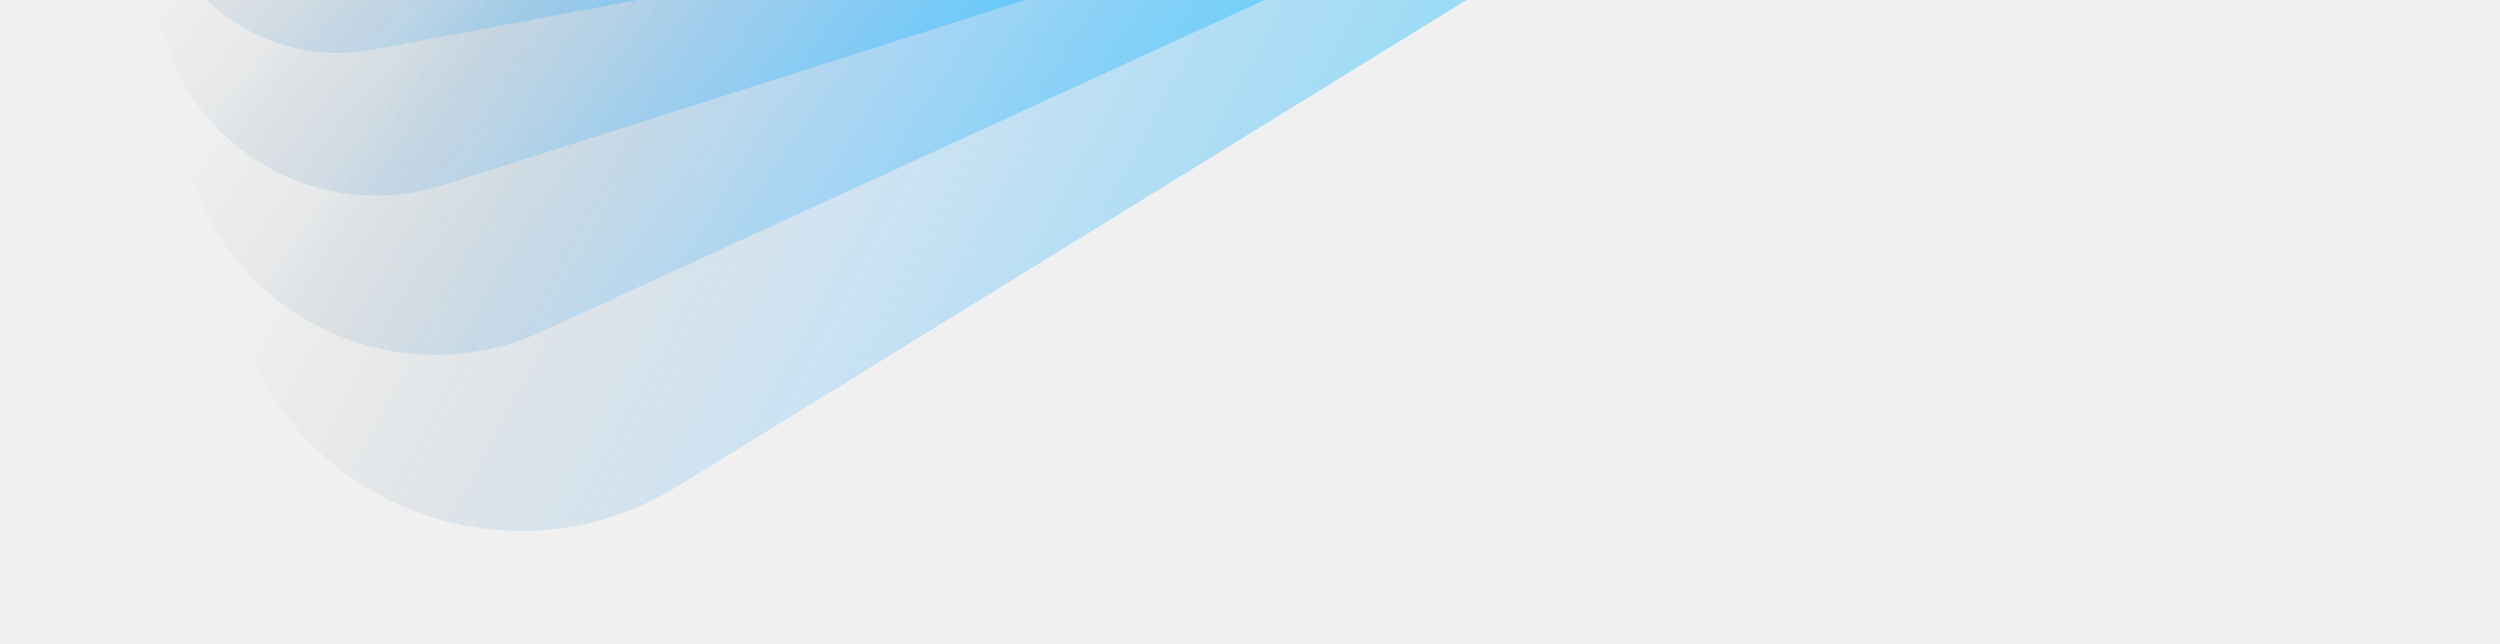
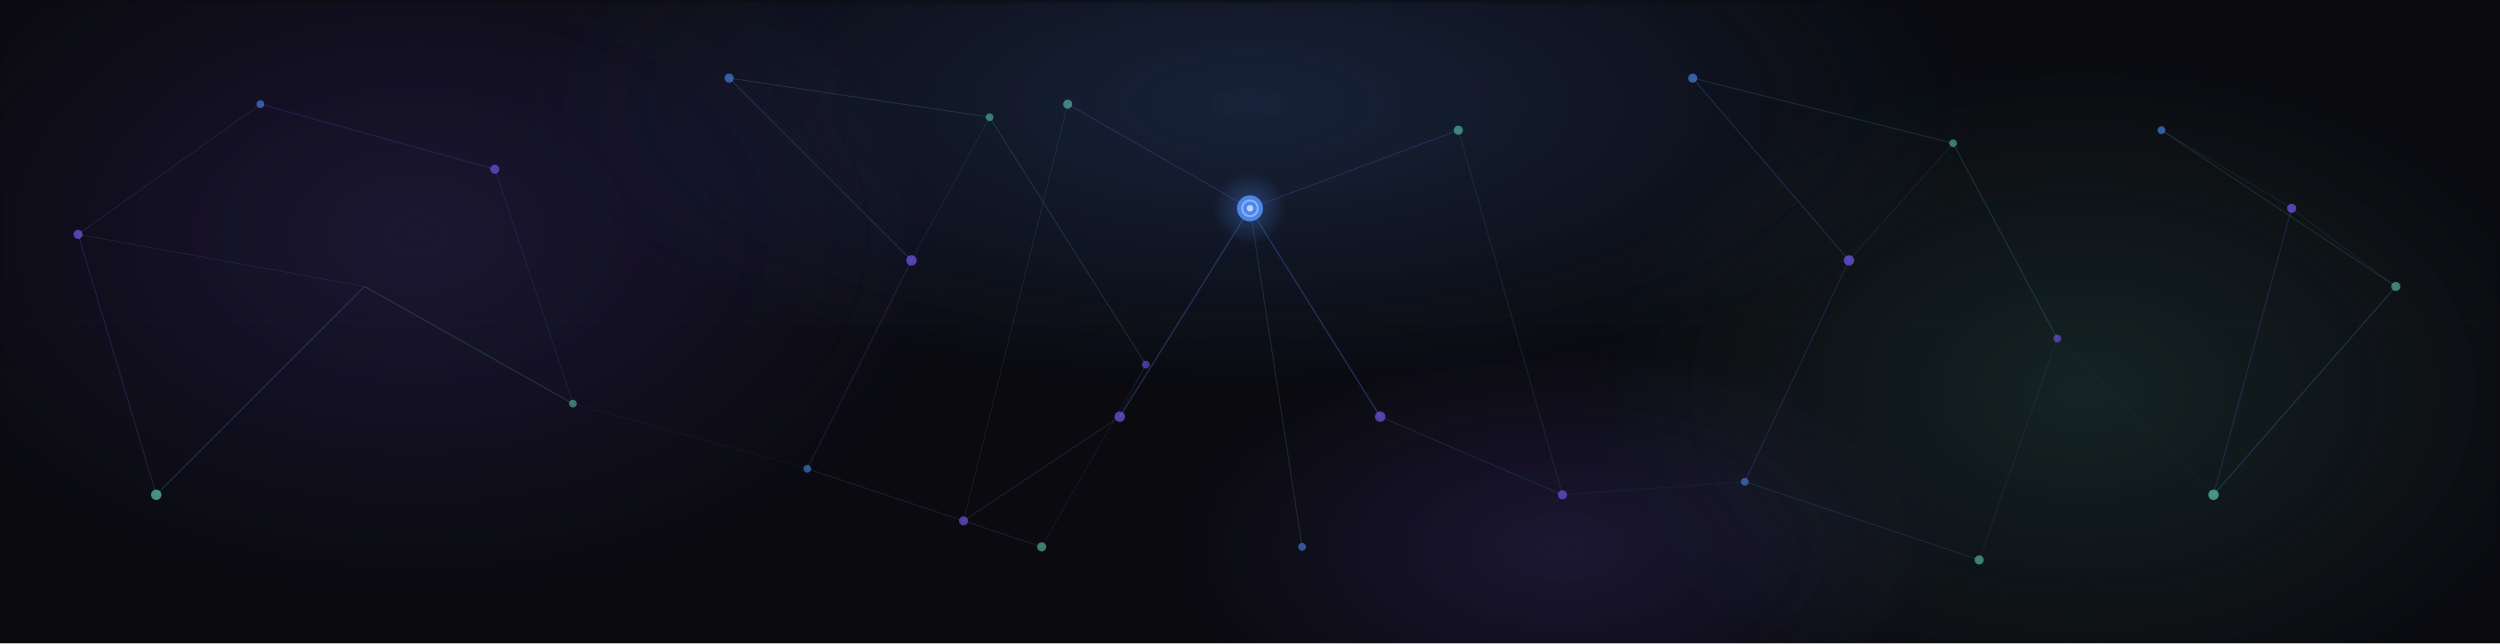
<svg xmlns="http://www.w3.org/2000/svg" width="1920" height="494" viewBox="0 0 1920 494" fill="none">
-   <g filter="url(#filter0_b_201_11645)">
-     <path d="M-555.158 -935.552L206.014 299.32C272.103 406.538 412.596 439.88 519.815 373.791L1754.69 -387.38C1861.9 -453.469 1895.25 -593.963 1829.16 -701.181L1067.99 -1936.05C1001.9 -2043.27 861.404 -2076.61 754.186 -2010.52L-480.686 -1249.35C-587.905 -1183.26 -621.247 -1042.77 -555.158 -935.552Z" fill="url(#paint0_linear_201_11645)" />
-   </g>
-   <g filter="url(#filter1_b_201_11645)">
-     <path d="M-365.85 -978.718L155.699 157.844C200.984 256.531 317.698 299.822 416.385 254.536L1552.95 -267.013C1651.63 -312.299 1694.93 -429.012 1649.64 -527.699L1128.09 -1664.26C1082.81 -1762.95 966.092 -1806.24 867.404 -1760.95L-269.158 -1239.4C-367.845 -1194.12 -411.136 -1077.41 -365.85 -978.718Z" fill="url(#paint1_linear_201_11645)" />
-   </g>
-   <g filter="url(#filter2_b_201_11645)">
-     <path d="M-199.592 -995.206L127.265 32.096C155.644 121.29 250.956 170.59 340.15 142.211L1367.45 -184.646C1456.65 -213.025 1505.95 -308.337 1477.57 -397.531L1150.71 -1424.83C1122.33 -1514.03 1027.02 -1563.33 937.825 -1534.95L-89.477 -1208.09C-178.671 -1179.71 -227.971 -1084.4 -199.592 -995.206Z" fill="url(#paint2_linear_201_11645)" />
-   </g>
-   <g filter="url(#filter3_b_201_11645)">
-     <path d="M-55.568 -991.823L116.176 -78.486C131.088 0.817 207.465 53.016 286.768 38.104L1200.1 -133.64C1279.41 -148.552 1331.61 -224.929 1316.7 -304.232L1144.95 -1217.57C1130.04 -1296.87 1053.66 -1349.07 974.359 -1334.16L61.022 -1162.42C-18.281 -1147.5 -70.481 -1071.13 -55.568 -991.823Z" fill="url(#paint3_linear_201_11645)" />
-   </g>
  <defs>
-     <filter id="filter0_b_201_11645" x="-594.982" y="-2050.35" width="2463.96" height="2463.96" filterUnits="userSpaceOnUse" color-interpolation-filters="sRGB">
-       <feFlood flood-opacity="0" result="BackgroundImageFix" />
-       <feGaussianBlur in="BackgroundImageFix" stdDeviation="2.937" />
-       <feComposite in2="SourceAlpha" operator="in" result="effect1_backgroundBlur_201_11645" />
-       <feBlend mode="normal" in="SourceGraphic" in2="effect1_backgroundBlur_201_11645" result="shape" />
+     <radialGradient id="glow0" cx="50%" cy="50%" r="50%">
+       <stop offset="0%" stop-color="#4F8EF7" stop-opacity="0.18" />
+       <stop offset="100%" stop-color="#4F8EF7" stop-opacity="0" />
+     </radialGradient>
+     <radialGradient id="glow1" cx="50%" cy="50%" r="50%">
+       <stop offset="0%" stop-color="#7C5CFC" stop-opacity="0.15" />
+       <stop offset="100%" stop-color="#7C5CFC" stop-opacity="0" />
+     </radialGradient>
+     <radialGradient id="glow2" cx="50%" cy="50%" r="50%">
+       <stop offset="0%" stop-color="#5BC8AF" stop-opacity="0.13" />
+       <stop offset="100%" stop-color="#5BC8AF" stop-opacity="0" />
+     </radialGradient>
+     <radialGradient id="nodeGlow" cx="50%" cy="50%" r="50%">
+       <stop offset="0%" stop-color="#4F8EF7" stop-opacity="0.7" />
+       <stop offset="100%" stop-color="#4F8EF7" stop-opacity="0" />
+     </radialGradient>
+     <filter id="blur-soft">
+       <feGaussianBlur stdDeviation="2.5" />
    </filter>
-     <filter id="filter1_b_201_11645" x="-389.688" y="-1784.79" width="2063.16" height="2063.16" filterUnits="userSpaceOnUse" color-interpolation-filters="sRGB">
-       <feFlood flood-opacity="0" result="BackgroundImageFix" />
-       <feGaussianBlur in="BackgroundImageFix" stdDeviation="2.937" />
-       <feComposite in2="SourceAlpha" operator="in" result="effect1_backgroundBlur_201_11645" />
-       <feBlend mode="normal" in="SourceGraphic" in2="effect1_backgroundBlur_201_11645" result="shape" />
-     </filter>
-     <filter id="filter2_b_201_11645" x="-213.49" y="-1548.85" width="1704.95" height="1704.95" filterUnits="userSpaceOnUse" color-interpolation-filters="sRGB">
-       <feFlood flood-opacity="0" result="BackgroundImageFix" />
-       <feGaussianBlur in="BackgroundImageFix" stdDeviation="2.937" />
-       <feComposite in2="SourceAlpha" operator="in" result="effect1_backgroundBlur_201_11645" />
-       <feBlend mode="normal" in="SourceGraphic" in2="effect1_backgroundBlur_201_11645" result="shape" />
-     </filter>
-     <filter id="filter3_b_201_11645" x="-63.986" y="-1342.58" width="1389.1" height="1389.1" filterUnits="userSpaceOnUse" color-interpolation-filters="sRGB">
-       <feFlood flood-opacity="0" result="BackgroundImageFix" />
-       <feGaussianBlur in="BackgroundImageFix" stdDeviation="2.937" />
-       <feComposite in2="SourceAlpha" operator="in" result="effect1_backgroundBlur_201_11645" />
-       <feBlend mode="normal" in="SourceGraphic" in2="effect1_backgroundBlur_201_11645" result="shape" />
-     </filter>
-     <linearGradient id="paint0_linear_201_11645" x1="850.924" y1="-972.878" x2="1824.39" y2="-447.912" gradientUnits="userSpaceOnUse">
-       <stop stop-color="#19191C" stop-opacity="0" />
-       <stop offset="0.33" stop-color="#129CFF" stop-opacity="0.15" />
-       <stop offset="0.9" stop-color="#00D1FF" stop-opacity="0.55" />
-     </linearGradient>
-     <linearGradient id="paint1_linear_201_11645" x1="841.17" y1="-862.941" x2="1618.95" y2="-311.486" gradientUnits="userSpaceOnUse">
-       <stop stop-color="#19191C" stop-opacity="0" />
-       <stop offset="0.33" stop-color="#129CFF" stop-opacity="0.15" />
-       <stop offset="0.9" stop-color="#00D1FF" stop-opacity="0.55" />
-     </linearGradient>
-     <linearGradient id="paint2_linear_201_11645" x1="821.024" y1="-769.324" x2="1428.59" y2="-215.763" gradientUnits="userSpaceOnUse">
-       <stop stop-color="#19191C" stop-opacity="0" />
-       <stop offset="0.33" stop-color="#129CFF" stop-opacity="0.15" />
-       <stop offset="0.9" stop-color="#00D1FF" stop-opacity="0.55" />
-     </linearGradient>
-     <linearGradient id="paint3_linear_201_11645" x1="793.987" y1="-691.327" x2="1255.7" y2="-153.842" gradientUnits="userSpaceOnUse">
-       <stop stop-color="#19191C" stop-opacity="0" />
-       <stop offset="0.33" stop-color="#129CFF" stop-opacity="0.15" />
-       <stop offset="0.9" stop-color="#00D1FF" stop-opacity="0.55" />
-     </linearGradient>
  </defs>
+   <rect width="1920" height="494" fill="#0a0a0f" />
+   <ellipse cx="320" cy="180" rx="420" ry="280" fill="url(#glow1)" filter="url(#blur-soft)" />
+   <ellipse cx="960" cy="80" rx="560" ry="220" fill="url(#glow0)" filter="url(#blur-soft)" />
+   <ellipse cx="1600" cy="300" rx="380" ry="260" fill="url(#glow2)" filter="url(#blur-soft)" />
+   <ellipse cx="1200" cy="420" rx="300" ry="160" fill="url(#glow1)" filter="url(#blur-soft)" />
+   <line x1="120" y1="380" x2="280" y2="220" stroke="#4F8EF7" stroke-width="0.8" opacity="0.25" />
+   <line x1="120" y1="380" x2="60" y2="180" stroke="#7C5CFC" stroke-width="0.8" opacity="0.2" />
+   <line x1="280" y1="220" x2="60" y2="180" stroke="#4F8EF7" stroke-width="0.6" opacity="0.15" />
+   <line x1="280" y1="220" x2="440" y2="310" stroke="#5BC8AF" stroke-width="0.8" opacity="0.2" />
+   <line x1="60" y1="180" x2="200" y2="80" stroke="#4F8EF7" stroke-width="0.6" opacity="0.18" />
+   <line x1="200" y1="80" x2="380" y2="130" stroke="#7C5CFC" stroke-width="0.7" opacity="0.2" />
+   <line x1="380" y1="130" x2="440" y2="310" stroke="#4F8EF7" stroke-width="0.6" opacity="0.15" />
+   <line x1="560" y1="60" x2="700" y2="200" stroke="#4F8EF7" stroke-width="0.8" opacity="0.22" />
+   <line x1="700" y1="200" x2="620" y2="360" stroke="#7C5CFC" stroke-width="0.8" opacity="0.2" />
+   <line x1="560" y1="60" x2="760" y2="90" stroke="#5BC8AF" stroke-width="0.7" opacity="0.18" />
+   <line x1="760" y1="90" x2="700" y2="200" stroke="#4F8EF7" stroke-width="0.6" opacity="0.15" />
+   <line x1="620" y1="360" x2="800" y2="420" stroke="#4F8EF7" stroke-width="0.7" opacity="0.18" />
+   <line x1="800" y1="420" x2="880" y2="280" stroke="#7C5CFC" stroke-width="0.6" opacity="0.15" />
+   <line x1="760" y1="90" x2="880" y2="280" stroke="#5BC8AF" stroke-width="0.7" opacity="0.2" />
+   <line x1="960" y1="160" x2="1060" y2="320" stroke="#4F8EF7" stroke-width="1" opacity="0.28" />
+   <line x1="960" y1="160" x2="860" y2="320" stroke="#4F8EF7" stroke-width="1" opacity="0.28" />
+   <line x1="960" y1="160" x2="1120" y2="100" stroke="#7C5CFC" stroke-width="0.8" opacity="0.22" />
+   <line x1="960" y1="160" x2="820" y2="80" stroke="#7C5CFC" stroke-width="0.8" opacity="0.22" />
+   <line x1="960" y1="160" x2="1000" y2="420" stroke="#5BC8AF" stroke-width="0.7" opacity="0.18" />
+   <line x1="1060" y1="320" x2="1200" y2="380" stroke="#4F8EF7" stroke-width="0.7" opacity="0.18" />
+   <line x1="860" y1="320" x2="740" y2="400" stroke="#4F8EF7" stroke-width="0.7" opacity="0.18" />
+   <line x1="1120" y1="100" x2="1200" y2="380" stroke="#5BC8AF" stroke-width="0.6" opacity="0.14" />
+   <line x1="820" y1="80" x2="740" y2="400" stroke="#5BC8AF" stroke-width="0.6" opacity="0.14" />
+   <line x1="1300" y1="60" x2="1420" y2="200" stroke="#4F8EF7" stroke-width="0.8" opacity="0.22" />
+   <line x1="1420" y1="200" x2="1340" y2="370" stroke="#7C5CFC" stroke-width="0.8" opacity="0.2" />
+   <line x1="1300" y1="60" x2="1500" y2="110" stroke="#5BC8AF" stroke-width="0.7" opacity="0.18" />
+   <line x1="1500" y1="110" x2="1420" y2="200" stroke="#4F8EF7" stroke-width="0.6" opacity="0.15" />
+   <line x1="1340" y1="370" x2="1520" y2="430" stroke="#4F8EF7" stroke-width="0.7" opacity="0.18" />
+   <line x1="1520" y1="430" x2="1580" y2="260" stroke="#7C5CFC" stroke-width="0.6" opacity="0.15" />
+   <line x1="1500" y1="110" x2="1580" y2="260" stroke="#5BC8AF" stroke-width="0.7" opacity="0.2" />
+   <line x1="1700" y1="380" x2="1840" y2="220" stroke="#4F8EF7" stroke-width="0.8" opacity="0.25" />
+   <line x1="1700" y1="380" x2="1760" y2="160" stroke="#7C5CFC" stroke-width="0.8" opacity="0.2" />
+   <line x1="1840" y1="220" x2="1760" y2="160" stroke="#4F8EF7" stroke-width="0.6" opacity="0.15" />
+   <line x1="1840" y1="220" x2="1660" y2="100" stroke="#5BC8AF" stroke-width="0.7" opacity="0.18" />
+   <line x1="1660" y1="100" x2="1760" y2="160" stroke="#4F8EF7" stroke-width="0.6" opacity="0.15" />
+   <line x1="440" y1="310" x2="620" y2="360" stroke="#4F8EF7" stroke-width="0.5" opacity="0.1" />
+   <line x1="880" y1="280" x2="860" y2="320" stroke="#5BC8AF" stroke-width="0.5" opacity="0.1" />
+   <line x1="1200" y1="380" x2="1340" y2="370" stroke="#4F8EF7" stroke-width="0.5" opacity="0.1" />
+   <line x1="1580" y1="260" x2="1700" y2="380" stroke="#7C5CFC" stroke-width="0.5" opacity="0.1" />
+   <circle cx="120" cy="380" r="4" fill="#5BC8AF" opacity="0.7" />
+   <circle cx="60" cy="180" r="3.5" fill="#7C5CFC" opacity="0.65" />
+   <circle cx="200" cy="80" r="3" fill="#4F8EF7" opacity="0.6" />
+   <circle cx="380" cy="130" r="3.5" fill="#7C5CFC" opacity="0.6" />
+   <circle cx="440" cy="310" r="3" fill="#5BC8AF" opacity="0.55" />
+   <circle cx="560" cy="60" r="3.5" fill="#4F8EF7" opacity="0.6" />
+   <circle cx="760" cy="90" r="3" fill="#5BC8AF" opacity="0.55" />
+   <circle cx="700" cy="200" r="4" fill="#7C5CFC" opacity="0.65" />
+   <circle cx="620" cy="360" r="3" fill="#4F8EF7" opacity="0.55" />
+   <circle cx="800" cy="420" r="3.5" fill="#5BC8AF" opacity="0.6" />
+   <circle cx="880" cy="280" r="3" fill="#7C5CFC" opacity="0.55" />
+   <circle cx="960" cy="160" r="10" fill="#4F8EF7" opacity="0.9" />
+   <circle cx="960" cy="160" r="6" fill="none" stroke="#fff" stroke-width="1.5" opacity="0.5" />
+   <circle cx="960" cy="160" r="2.5" fill="#fff" opacity="0.9" />
+   <circle cx="960" cy="160" r="28" fill="url(#nodeGlow)" opacity="0.5" />
+   <circle cx="1060" cy="320" r="4" fill="#7C5CFC" opacity="0.65" />
+   <circle cx="860" cy="320" r="4" fill="#7C5CFC" opacity="0.65" />
+   <circle cx="1120" cy="100" r="3.5" fill="#5BC8AF" opacity="0.6" />
+   <circle cx="820" cy="80" r="3.5" fill="#5BC8AF" opacity="0.6" />
+   <circle cx="1000" cy="420" r="3" fill="#4F8EF7" opacity="0.55" />
+   <circle cx="1200" cy="380" r="3.5" fill="#7C5CFC" opacity="0.6" />
+   <circle cx="740" cy="400" r="3.5" fill="#7C5CFC" opacity="0.6" />
+   <circle cx="1300" cy="60" r="3.5" fill="#4F8EF7" opacity="0.6" />
+   <circle cx="1500" cy="110" r="3" fill="#5BC8AF" opacity="0.55" />
+   <circle cx="1420" cy="200" r="4" fill="#7C5CFC" opacity="0.65" />
+   <circle cx="1340" cy="370" r="3" fill="#4F8EF7" opacity="0.55" />
+   <circle cx="1520" cy="430" r="3.5" fill="#5BC8AF" opacity="0.6" />
+   <circle cx="1580" cy="260" r="3" fill="#7C5CFC" opacity="0.55" />
+   <circle cx="1700" cy="380" r="4" fill="#5BC8AF" opacity="0.7" />
+   <circle cx="1760" cy="160" r="3.5" fill="#7C5CFC" opacity="0.65" />
+   <circle cx="1660" cy="100" r="3" fill="#4F8EF7" opacity="0.6" />
+   <circle cx="1840" cy="220" r="3.5" fill="#5BC8AF" opacity="0.6" />
+   <line x1="0" y1="247" x2="1920" y2="247" stroke="#4F8EF7" stroke-width="0.4" opacity="0.06" />
</svg>
